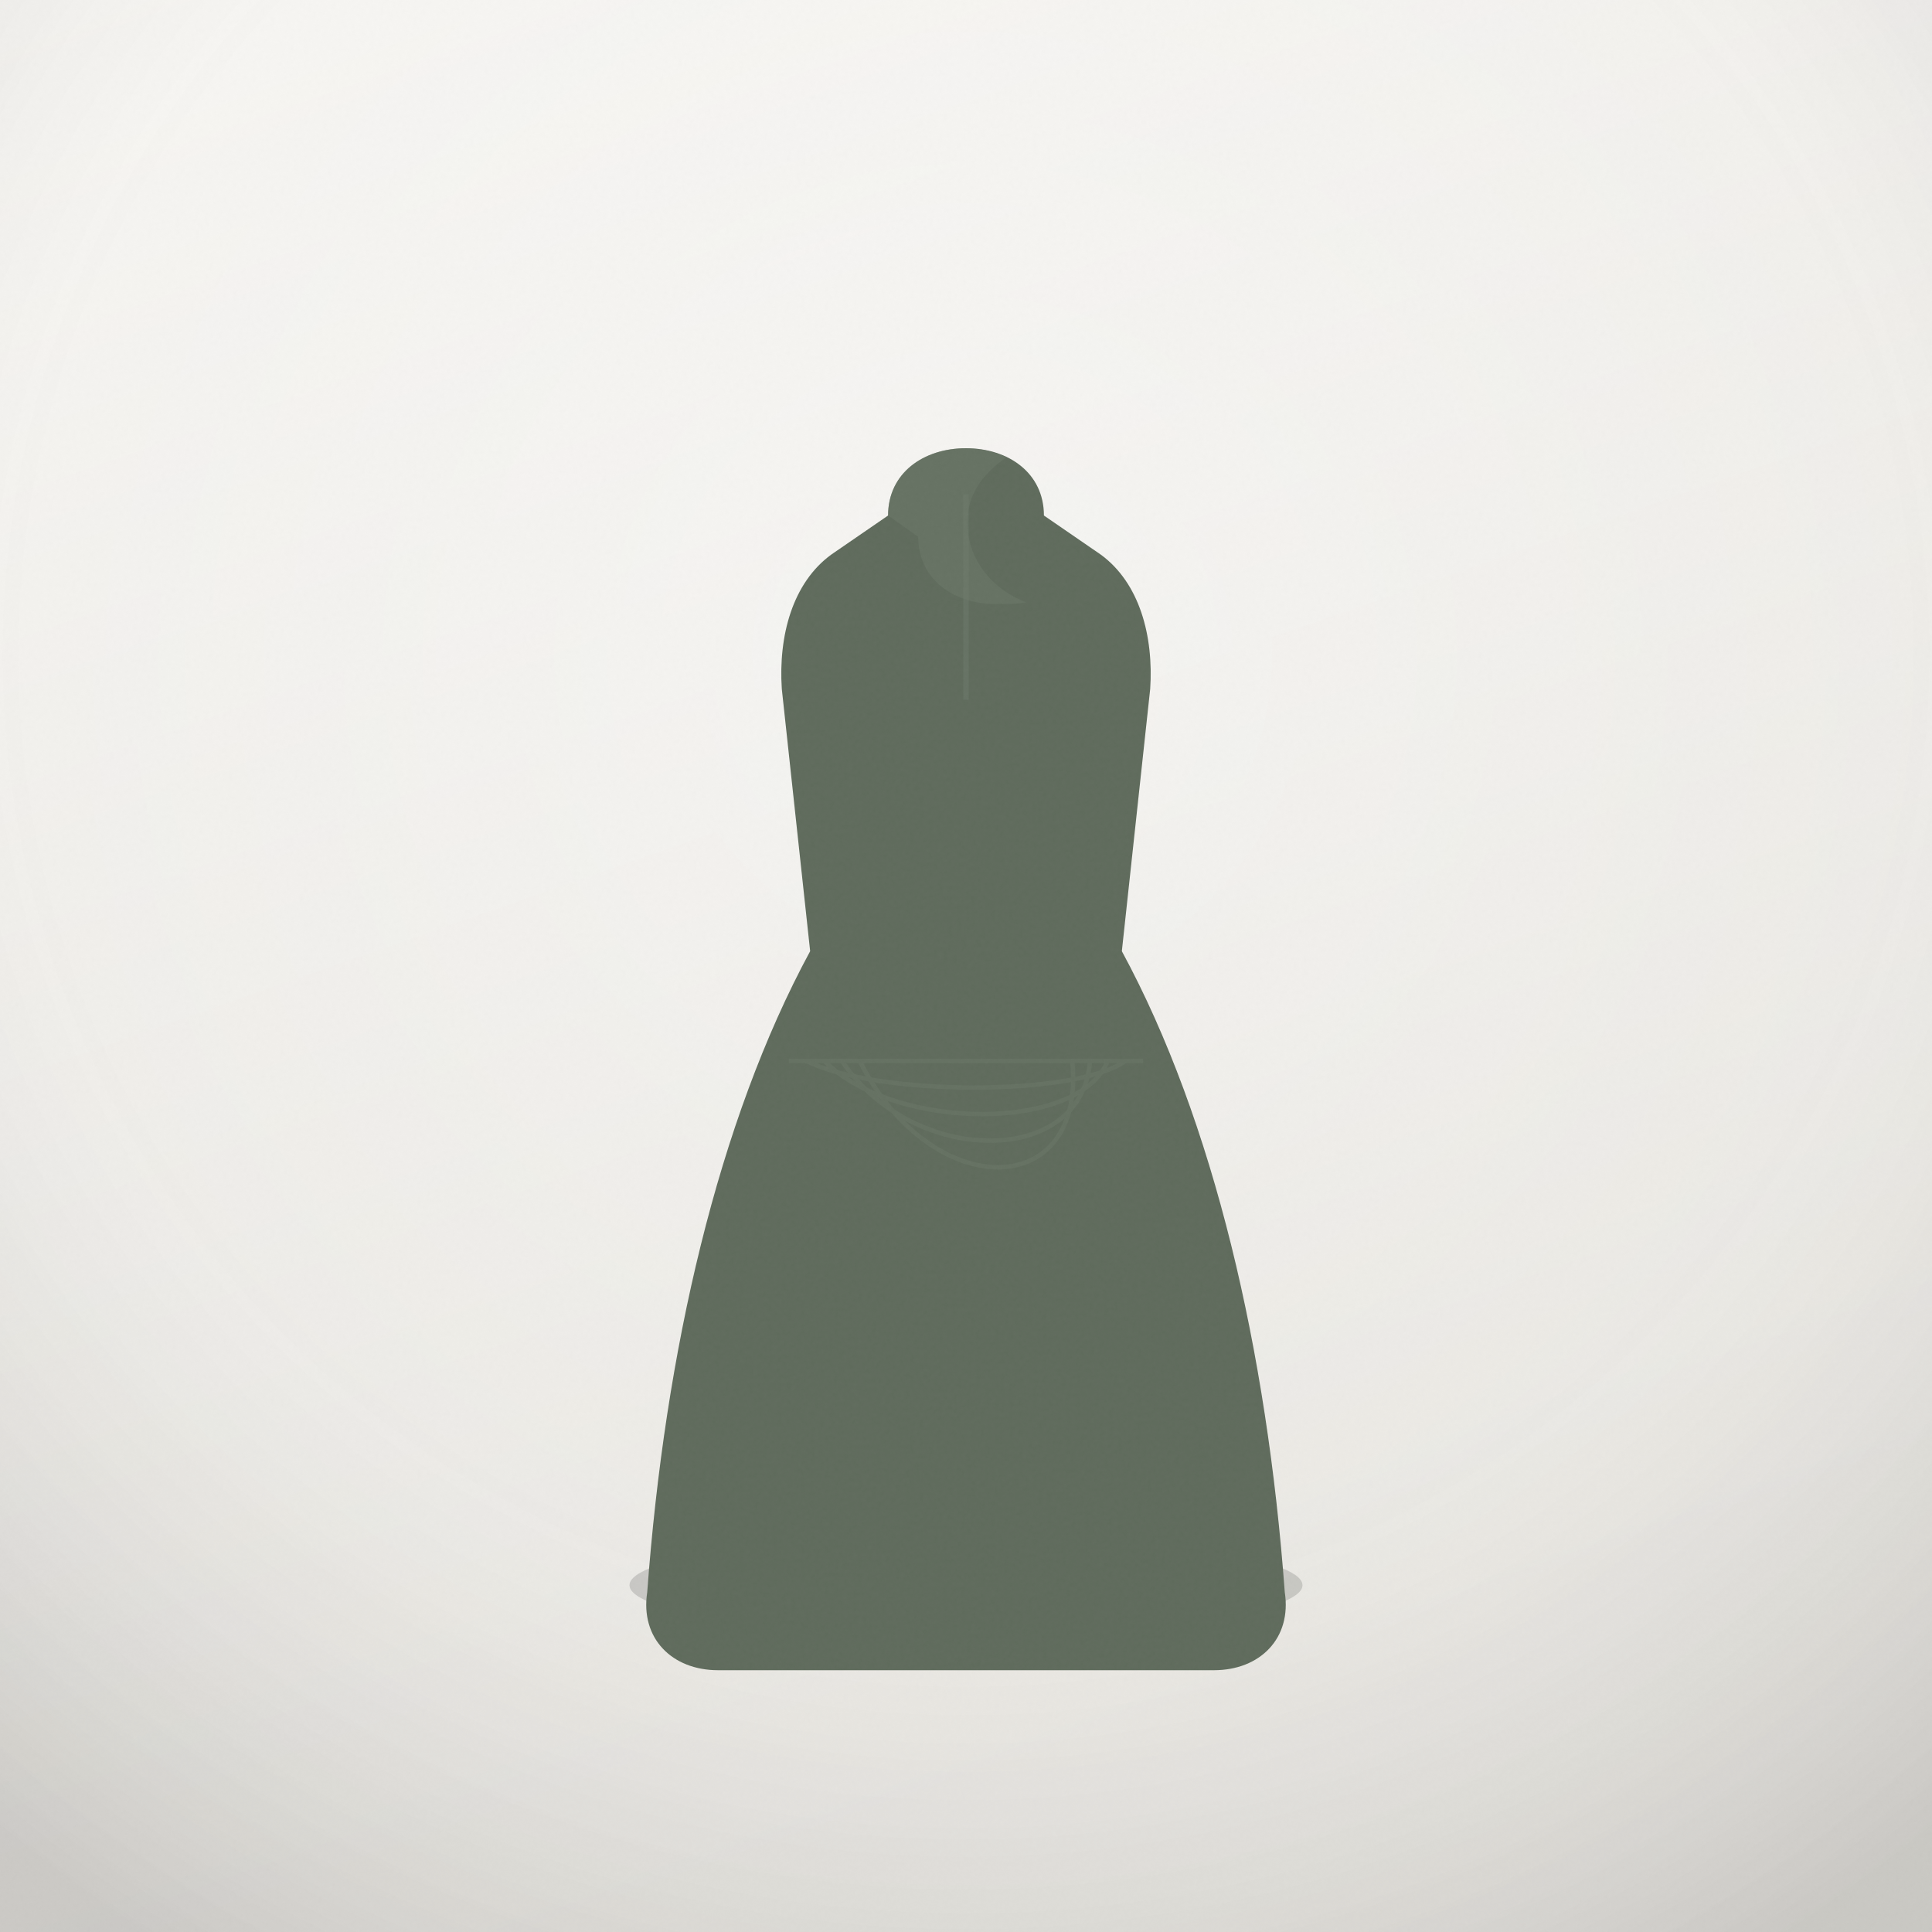
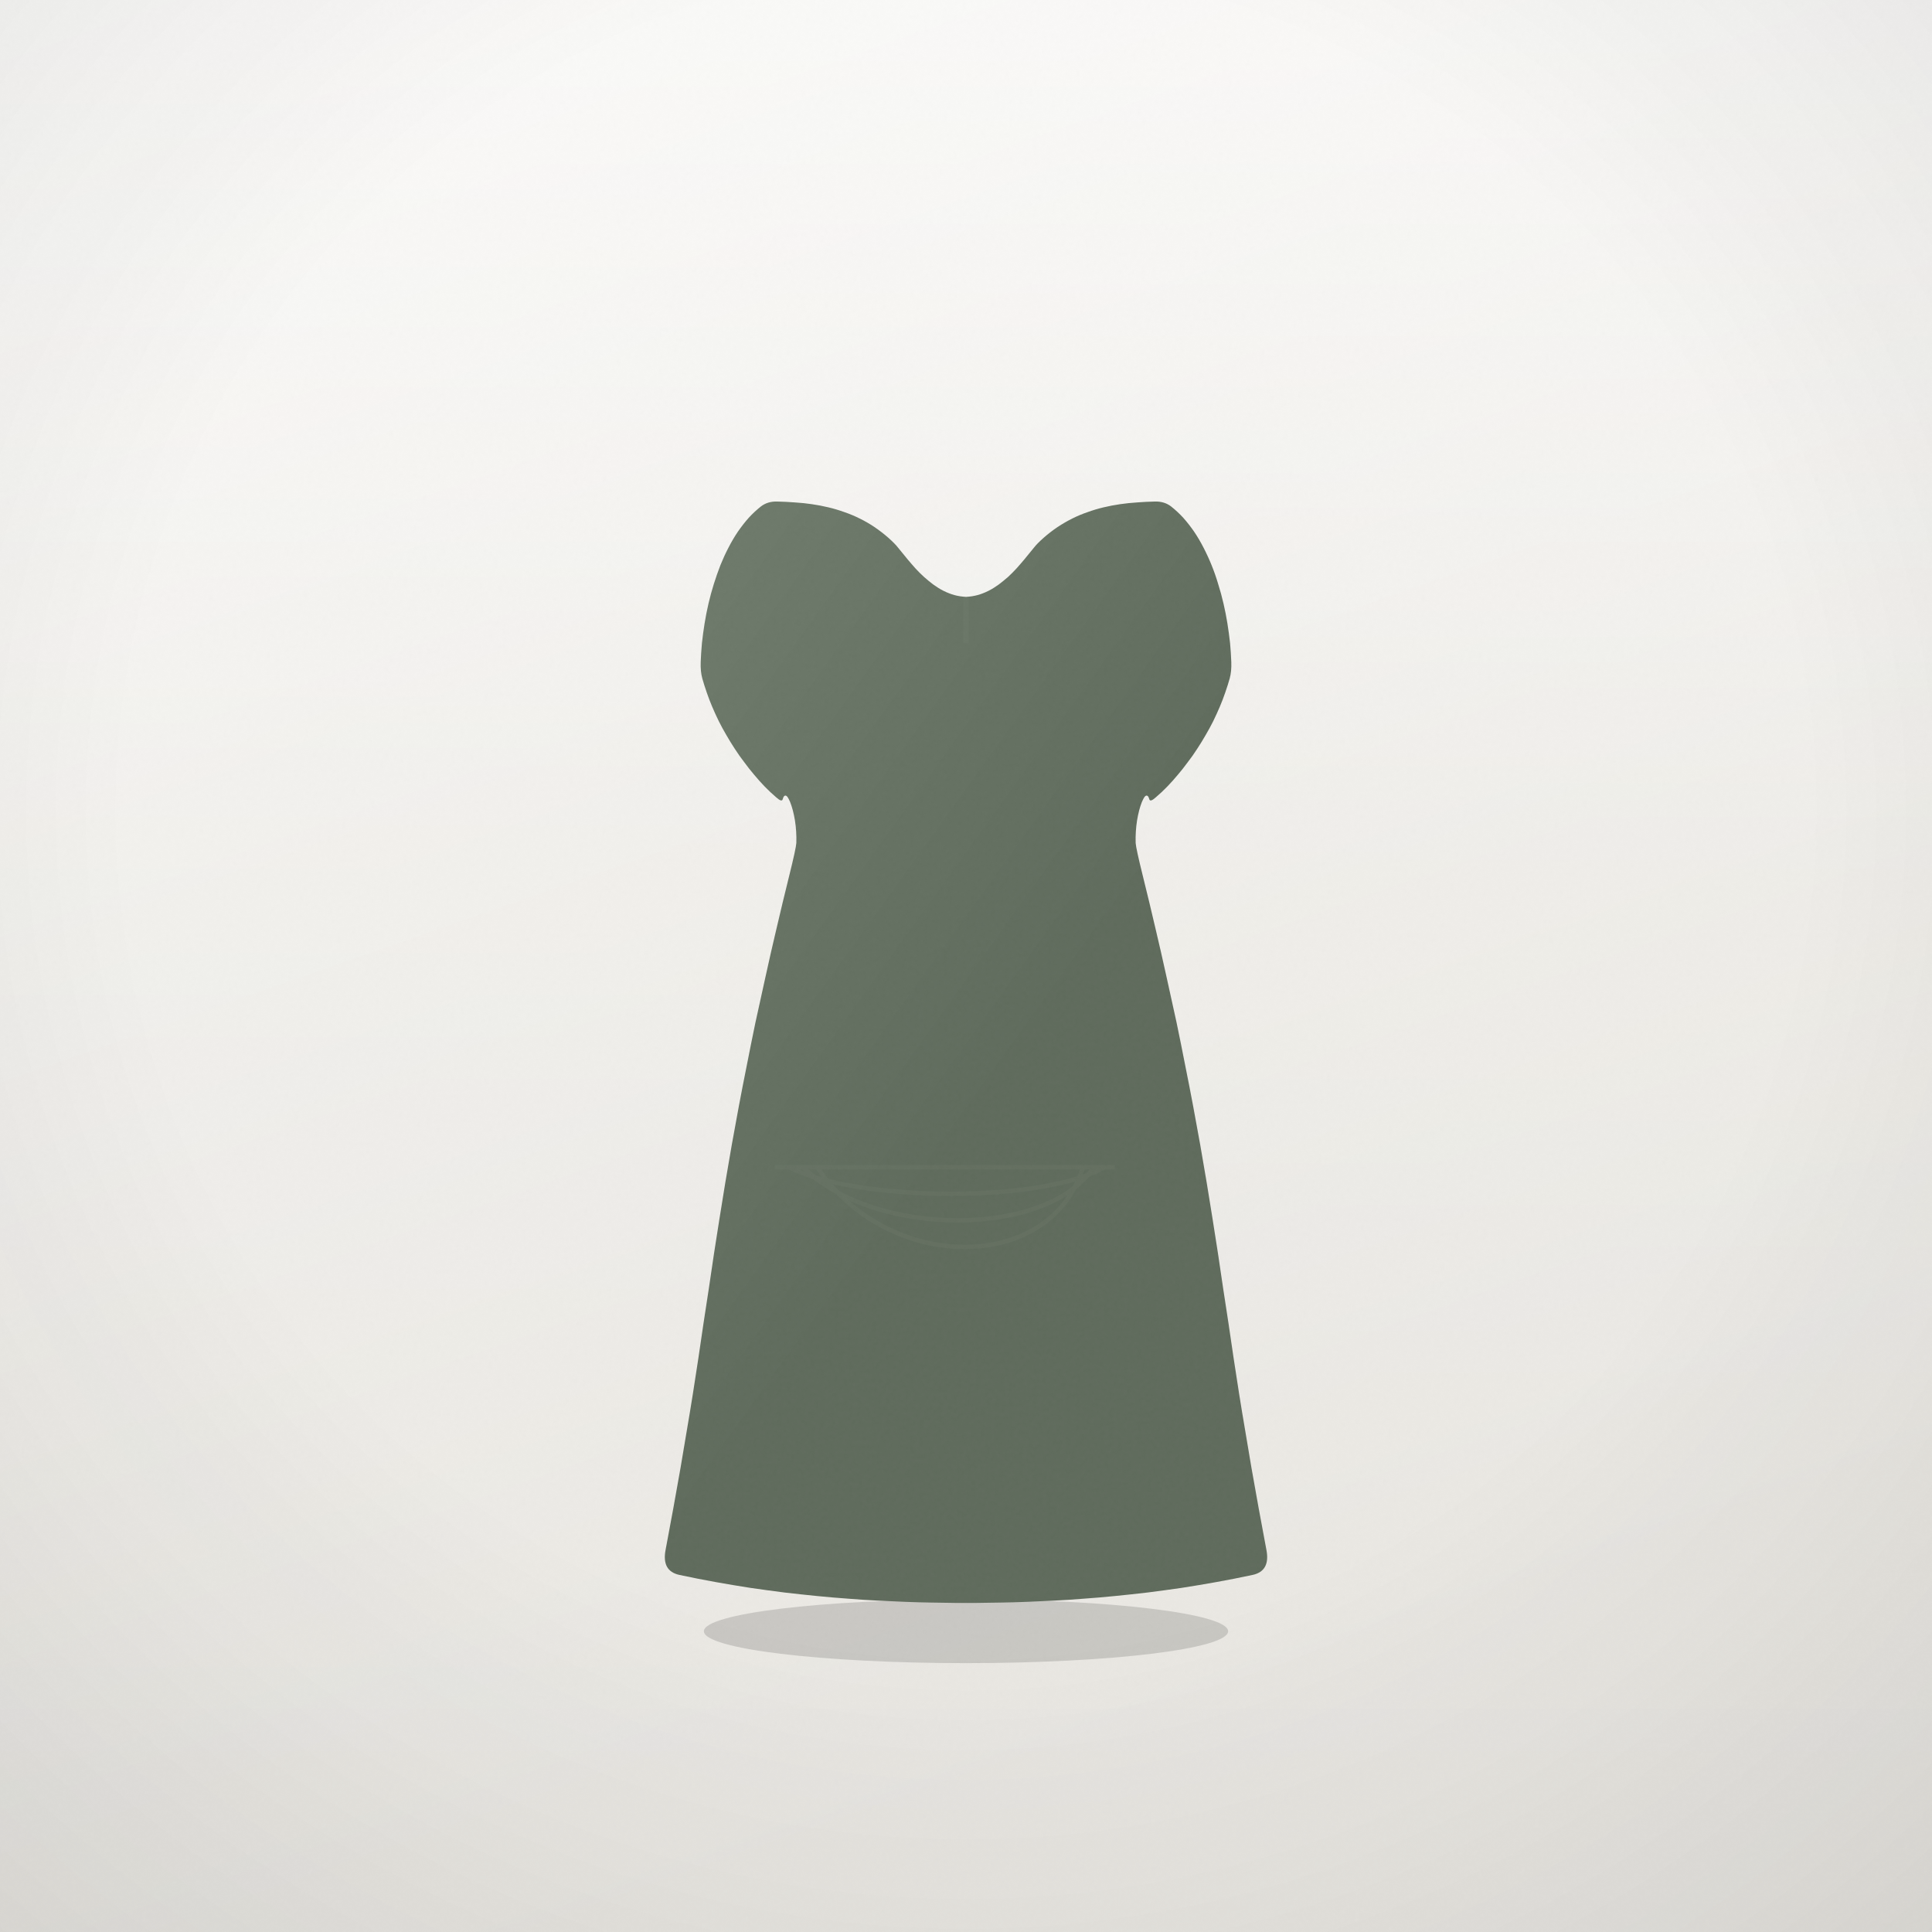
<svg xmlns="http://www.w3.org/2000/svg" viewBox="0 0 480 480" width="480" height="480" preserveAspectRatio="xMidYMid slice" role="img">
  <defs>
    <linearGradient id="bga31" x1="0" y1="0" x2="0.35" y2="1">
      <stop offset="0" stop-color="#F6F5F2" />
      <stop offset="1" stop-color="#E8E6E1" />
    </linearGradient>
-     <radialGradient id="lita31" cx="0.5" cy="0.34" r="0.78">
-       <stop offset="0" stop-color="#ffffff" stop-opacity="0.34" />
-       <stop offset="0.62" stop-color="#ffffff" stop-opacity="0.06" />
-       <stop offset="1" stop-color="#111111" stop-opacity="0.14" />
+     <linearGradient id="keya31" x1="0" y1="0" x2="0" y2="1">
+       <stop offset="0" stop-color="#ffffff" stop-opacity="0.5" />
+       <stop offset="0.45" stop-color="#ffffff" stop-opacity="0.1" />
+       <stop offset="1" stop-color="#ffffff" stop-opacity="0" />
+     </linearGradient>
+     <radialGradient id="viga31" cx="0.5" cy="0.42" r="0.78">
+       <stop offset="0.55" stop-color="#111111" stop-opacity="0" />
+       <stop offset="1" stop-color="#111111" stop-opacity="0.09" />
    </radialGradient>
-     <linearGradient id="faba31" x1="0.2" y1="0" x2="0.8" y2="1">
+     <linearGradient id="faba31" x1="0.12" y1="0" x2="0.88" y2="1">
      <stop offset="0" stop-color="#6E7A6B" />
+       <stop offset="0.55" stop-color="#5F6B5C" />
+       <stop offset="1" stop-color="#5F6B5C" />
+     </linearGradient>
+     <linearGradient id="figFIG" x1="0.1" y1="0" x2="0.9" y2="1">
+       <stop offset="0" stop-color="#6E7A6B" />
+       <stop offset="0.6" stop-color="#5F6B5C" />
      <stop offset="1" stop-color="#5F6B5C" />
    </linearGradient>
    <filter id="graina31" x="0" y="0" width="100%" height="100%">
      <feTurbulence type="fractalNoise" baseFrequency="0.85" numOctaves="3" stitchTiles="stitch" />
      <feColorMatrix type="saturate" values="0" />
      <feComponentTransfer>
        <feFuncA type="linear" slope="0.5" />
      </feComponentTransfer>
    </filter>
  </defs>
  <g id="art">
    <rect width="480" height="480" fill="url(#bga31)" />
-     <rect width="480" height="480" fill="url(#lita31)" />
+     <rect width="480" height="480" fill="url(#keya31)" />
    <g transform="translate(240 246) scale(0.44) translate(-400 -520)">
-       <ellipse cx="400" cy="856" rx="190" ry="28" fill="#111111" opacity="0.16" />
-       <path fill="#5F6B5C" d="M356 252c0-24 20-38 44-38s44 14 44 38l32 22c22 16 30 46 28 76l-16 148c52 96 82 226 92 362 4 26-14 44-40 44H260c-26 0-44-18-40-44 10-136 40-266 92-362l-16-148c-2-30 6-60 28-76z" />
-       <path fill="#6E7A6B" opacity="0.45" d="M356 252c0-24 20-38 44-38 8 0 16 2 23 5-13 9-21 20-22 33-2 22 12 41 33 49-5 1-11 1-17 1-24 0-44-14-44-38z" />
-       <g fill="none" stroke="#6E7A6B" stroke-width="2.5" opacity="0.4">
-         <path d="M300 560c40 0 160 0 200 0" />
-         <path d="M310 560c40 20 152 20 180 0" />
-         <path d="M320 560c40 40 144 40 160 0" />
-         <path d="M330 560c40 60 136 60 140 0" />
-         <path d="M340 560c40 80 128 80 120 0" />
+       <ellipse cx="400" cy="882" rx="148" ry="18" fill="#111111" opacity="0.16" />
+       <defs>
+         <clipPath id="cl23">
+           <path d="M400.0 298.0Q400.0 298.0 403.3 297.6Q406.6 297.1 409.6 295.9Q412.7 294.7 415.6 292.9Q418.5 291.1 421.1 288.9Q423.8 286.8 426.2 284.3Q428.6 281.9 430.7 279.4Q432.9 276.9 434.8 274.5Q436.7 272.2 438.4 270.1Q440.0 268.0 443.8 264.6Q447.7 261.2 451.7 258.5Q455.8 255.8 460.0 253.7Q464.2 251.6 468.6 250.1Q473.0 248.5 477.6 247.4Q482.2 246.3 487.0 245.6Q491.8 244.9 496.7 244.6Q501.7 244.2 506.8 244.1Q512.0 244.0 515.7 246.8Q519.4 249.7 522.7 253.3Q525.9 256.9 528.8 261.1Q531.7 265.4 534.1 270.1Q536.6 274.9 538.7 280.1Q540.8 285.3 542.4 290.7Q544.1 296.1 545.4 301.7Q546.7 307.3 547.6 312.9Q548.5 318.5 549.1 324.0Q549.6 329.5 549.8 334.7Q550.0 340.0 548.9 344.0Q547.8 347.9 546.4 351.9Q545.0 356.0 543.3 360.0Q541.6 364.0 539.6 368.1Q537.6 372.1 535.3 376.0Q533.0 380.0 530.5 383.8Q528.0 387.7 525.2 391.3Q522.5 395.0 519.6 398.4Q516.7 401.9 513.6 405.1Q510.5 408.3 507.2 411.1Q504.0 414.0 503.5 412.2Q503.0 410.4 502.3 410.2Q501.6 409.9 500.8 410.9Q500.1 411.9 499.3 413.8Q498.5 415.8 497.8 418.4Q497.1 421.1 496.6 424.1Q496.1 427.2 495.9 430.5Q495.7 433.7 495.8 436.9Q496.0 440.0 499.8 455.3Q503.6 470.6 506.9 484.8Q510.3 499.1 513.2 512.4Q516.2 525.8 518.9 538.3Q521.5 550.8 523.8 562.6Q526.2 574.5 528.3 585.7Q530.4 596.9 532.3 607.6Q534.1 618.3 535.9 628.6Q537.6 638.9 539.2 649.0Q540.8 659.0 542.3 668.8Q543.8 678.7 545.2 688.4Q546.7 698.2 548.2 708.0Q549.6 717.8 551.1 727.7Q552.6 737.6 554.2 747.8Q555.8 757.9 557.6 768.4Q559.3 778.9 561.2 789.8Q563.1 800.8 565.2 812.2Q567.3 823.7 569.6 835.9Q572.0 848.0 561.8 850.2Q551.5 852.4 541.5 854.2Q531.5 856.0 521.8 857.5Q512.1 858.9 502.7 860.1Q493.3 861.2 484.2 862.1Q475.2 863.0 466.6 863.6Q458.0 864.3 449.9 864.7Q441.8 865.1 434.2 865.4Q426.6 865.7 419.7 865.8Q412.7 865.9 406.3 866.0Q400.0 866.0 393.7 866.0Q387.3 865.9 380.3 865.8Q373.4 865.7 365.8 865.4Q358.2 865.1 350.1 864.7Q342.0 864.3 333.4 863.6Q324.8 863.0 315.8 862.1Q306.7 861.2 297.3 860.1Q287.9 858.9 278.2 857.5Q268.5 856.0 258.5 854.2Q248.5 852.4 238.2 850.2Q228.0 848.0 230.4 835.9Q232.7 823.7 234.8 812.2Q236.9 800.8 238.8 789.8Q240.7 778.9 242.4 768.4Q244.2 757.9 245.8 747.8Q247.4 737.6 248.9 727.7Q250.4 717.8 251.8 708.0Q253.3 698.2 254.8 688.4Q256.2 678.7 257.7 668.8Q259.3 659.0 260.8 649.0Q262.4 638.9 264.1 628.6Q265.9 618.3 267.7 607.6Q269.6 596.9 271.7 585.7Q273.8 574.5 276.2 562.6Q278.5 550.8 281.1 538.3Q283.8 525.8 286.8 512.4Q289.7 499.1 293.1 484.8Q296.4 470.6 300.2 455.3Q304.0 440.0 304.2 436.9Q304.3 433.7 304.1 430.5Q303.9 427.2 303.4 424.1Q302.9 421.1 302.2 418.4Q301.5 415.8 300.7 413.8Q299.9 411.9 299.2 410.9Q298.4 409.9 297.7 410.2Q297.0 410.4 296.5 412.2Q296.0 414.0 292.8 411.1Q289.5 408.3 286.4 405.1Q283.3 401.9 280.4 398.4Q277.5 395.0 274.8 391.3Q272.0 387.7 269.5 383.8Q267.0 380.0 264.7 376.0Q262.4 372.1 260.4 368.1Q258.4 364.0 256.7 360.0Q255.0 356.0 253.6 351.9Q252.2 347.9 251.1 344.0Q250.0 340.0 250.2 334.7Q250.4 329.5 250.9 324.0Q251.5 318.5 252.4 312.9Q253.3 307.3 254.6 301.7Q255.9 296.1 257.6 290.7Q259.3 285.3 261.3 280.1Q263.4 274.9 265.9 270.1Q268.3 265.4 271.2 261.1Q274.1 256.9 277.3 253.3Q280.6 249.7 284.3 246.8Q288.0 244.0 293.2 244.1Q298.3 244.2 303.3 244.6Q308.3 244.9 313.0 245.6Q317.8 246.3 322.4 247.4Q327.0 248.5 331.4 250.1Q335.8 251.6 340.0 253.7Q344.3 255.8 348.3 258.5Q352.3 261.2 356.2 264.6Q360.0 268.0 361.6 270.1Q363.3 272.2 365.2 274.5Q367.1 276.9 369.3 279.4Q371.4 281.9 373.8 284.3Q376.3 286.8 378.9 288.9Q381.5 291.1 384.4 292.9Q387.3 294.7 390.4 295.9Q393.4 297.1 396.7 297.6Z" />
+         </clipPath>
+       </defs>
+       <path fill="url(#faba31)" d="M400.0 298.0Q400.0 298.0 403.3 297.6Q406.6 297.1 409.6 295.9Q412.7 294.7 415.6 292.9Q418.5 291.1 421.1 288.9Q423.8 286.8 426.2 284.3Q428.6 281.9 430.7 279.4Q432.9 276.9 434.8 274.5Q436.7 272.2 438.4 270.1Q440.0 268.0 443.8 264.6Q447.7 261.2 451.7 258.5Q455.8 255.8 460.0 253.7Q464.2 251.6 468.6 250.1Q473.0 248.5 477.6 247.4Q482.2 246.3 487.0 245.6Q491.8 244.9 496.7 244.6Q501.7 244.2 506.8 244.1Q512.0 244.0 515.7 246.8Q519.4 249.7 522.7 253.3Q525.9 256.9 528.8 261.1Q531.7 265.4 534.1 270.1Q536.6 274.9 538.7 280.1Q540.8 285.3 542.4 290.7Q544.1 296.1 545.4 301.7Q546.7 307.3 547.6 312.9Q548.5 318.5 549.1 324.0Q549.6 329.5 549.8 334.7Q550.0 340.0 548.9 344.0Q547.8 347.9 546.4 351.9Q545.0 356.0 543.3 360.0Q541.6 364.0 539.6 368.1Q537.6 372.1 535.3 376.0Q533.0 380.0 530.5 383.8Q528.0 387.7 525.2 391.3Q522.5 395.0 519.6 398.4Q516.7 401.9 513.6 405.1Q510.5 408.3 507.2 411.1Q504.0 414.0 503.5 412.2Q503.0 410.4 502.3 410.2Q501.6 409.9 500.8 410.9Q500.1 411.9 499.3 413.8Q498.5 415.8 497.8 418.4Q497.1 421.1 496.6 424.1Q496.1 427.2 495.9 430.5Q495.7 433.7 495.8 436.9Q496.0 440.0 499.8 455.3Q503.6 470.6 506.9 484.8Q510.3 499.1 513.2 512.4Q516.2 525.8 518.9 538.3Q521.5 550.8 523.8 562.6Q526.2 574.5 528.3 585.7Q530.4 596.9 532.3 607.6Q534.1 618.3 535.9 628.6Q537.6 638.9 539.2 649.0Q540.8 659.0 542.3 668.8Q543.8 678.7 545.2 688.4Q546.7 698.2 548.2 708.0Q549.6 717.8 551.1 727.7Q552.6 737.6 554.2 747.8Q555.8 757.9 557.6 768.4Q559.3 778.9 561.2 789.8Q563.1 800.8 565.2 812.2Q567.3 823.7 569.6 835.9Q572.0 848.0 561.8 850.2Q551.5 852.4 541.5 854.2Q531.5 856.0 521.8 857.5Q512.1 858.9 502.7 860.1Q493.3 861.2 484.2 862.1Q475.2 863.0 466.6 863.6Q458.0 864.3 449.9 864.7Q441.8 865.1 434.2 865.4Q426.6 865.7 419.7 865.8Q412.7 865.9 406.3 866.0Q400.0 866.0 393.7 866.0Q387.3 865.9 380.3 865.8Q373.4 865.7 365.8 865.4Q358.2 865.1 350.1 864.7Q342.0 864.3 333.4 863.6Q324.8 863.0 315.8 862.1Q306.7 861.2 297.3 860.1Q287.9 858.9 278.2 857.5Q268.5 856.0 258.5 854.2Q248.5 852.4 238.2 850.2Q228.0 848.0 230.4 835.9Q232.7 823.7 234.8 812.2Q236.9 800.8 238.8 789.8Q240.7 778.9 242.4 768.4Q244.2 757.9 245.8 747.8Q247.4 737.6 248.9 727.7Q250.4 717.8 251.8 708.0Q253.3 698.2 254.8 688.4Q256.2 678.7 257.7 668.8Q259.3 659.0 260.8 649.0Q262.4 638.9 264.1 628.6Q265.9 618.3 267.7 607.6Q269.6 596.9 271.7 585.7Q273.8 574.5 276.2 562.6Q278.5 550.8 281.1 538.3Q283.8 525.8 286.8 512.4Q289.7 499.1 293.1 484.8Q296.4 470.6 300.2 455.3Q304.0 440.0 304.2 436.9Q304.3 433.7 304.1 430.5Q303.9 427.2 303.4 424.1Q302.9 421.1 302.2 418.4Q301.5 415.8 300.7 413.8Q299.9 411.9 299.2 410.9Q298.4 409.9 297.7 410.2Q297.0 410.4 296.5 412.2Q296.0 414.0 292.8 411.1Q289.5 408.3 286.4 405.1Q283.3 401.9 280.4 398.4Q277.5 395.0 274.8 391.3Q272.0 387.7 269.5 383.8Q267.0 380.0 264.7 376.0Q262.4 372.1 260.4 368.1Q258.4 364.0 256.7 360.0Q255.0 356.0 253.6 351.9Q252.2 347.9 251.1 344.0Q250.0 340.0 250.2 334.7Q250.4 329.5 250.9 324.0Q251.5 318.5 252.4 312.9Q253.3 307.3 254.6 301.7Q255.9 296.1 257.6 290.7Q259.3 285.3 261.3 280.1Q263.4 274.9 265.9 270.1Q268.3 265.4 271.2 261.1Q274.1 256.9 277.3 253.3Q280.6 249.7 284.3 246.8Q288.0 244.0 293.2 244.1Q298.3 244.2 303.3 244.6Q308.3 244.9 313.0 245.6Q317.8 246.3 322.4 247.4Q327.0 248.5 331.4 250.1Q335.8 251.6 340.0 253.7Q344.3 255.8 348.3 258.5Q352.3 261.2 356.2 264.6Q360.0 268.0 361.6 270.1Q363.3 272.2 365.2 274.5Q367.1 276.9 369.3 279.4Q371.4 281.9 373.8 284.3Q376.3 286.8 378.9 288.9Q381.5 291.1 384.4 292.9Q387.3 294.7 390.4 295.9Q393.4 297.1 396.7 297.6Z" />
+       <g clip-path="url(#cl23)">
+         <g fill="none" stroke="#6E7A6B" stroke-width="2.5" opacity="0.28">
+           <path d="M292 620c40 0 150 0 192 0" />
+           <path d="M300 620c40 20 144 20 178 0" />
+           <path d="M308 620c40 40 138 40 164 0" />
+           <path d="M316 620c40 60 132 60 150 0" />
+         </g>
+         <path fill="none" stroke="#6E7A6B" stroke-width="3" opacity="0.4" d="M400 232v92" />
      </g>
-       <path fill="none" stroke="#6E7A6B" stroke-width="3" opacity="0.5" d="M400 240v116" />
    </g>
-     <rect width="480" height="480" filter="url(#graina31)" opacity="0.055" />
+     <rect width="480" height="480" fill="url(#viga31)" />
+     <rect width="480" height="480" filter="url(#graina31)" opacity="0.05" />
  </g>
</svg>
